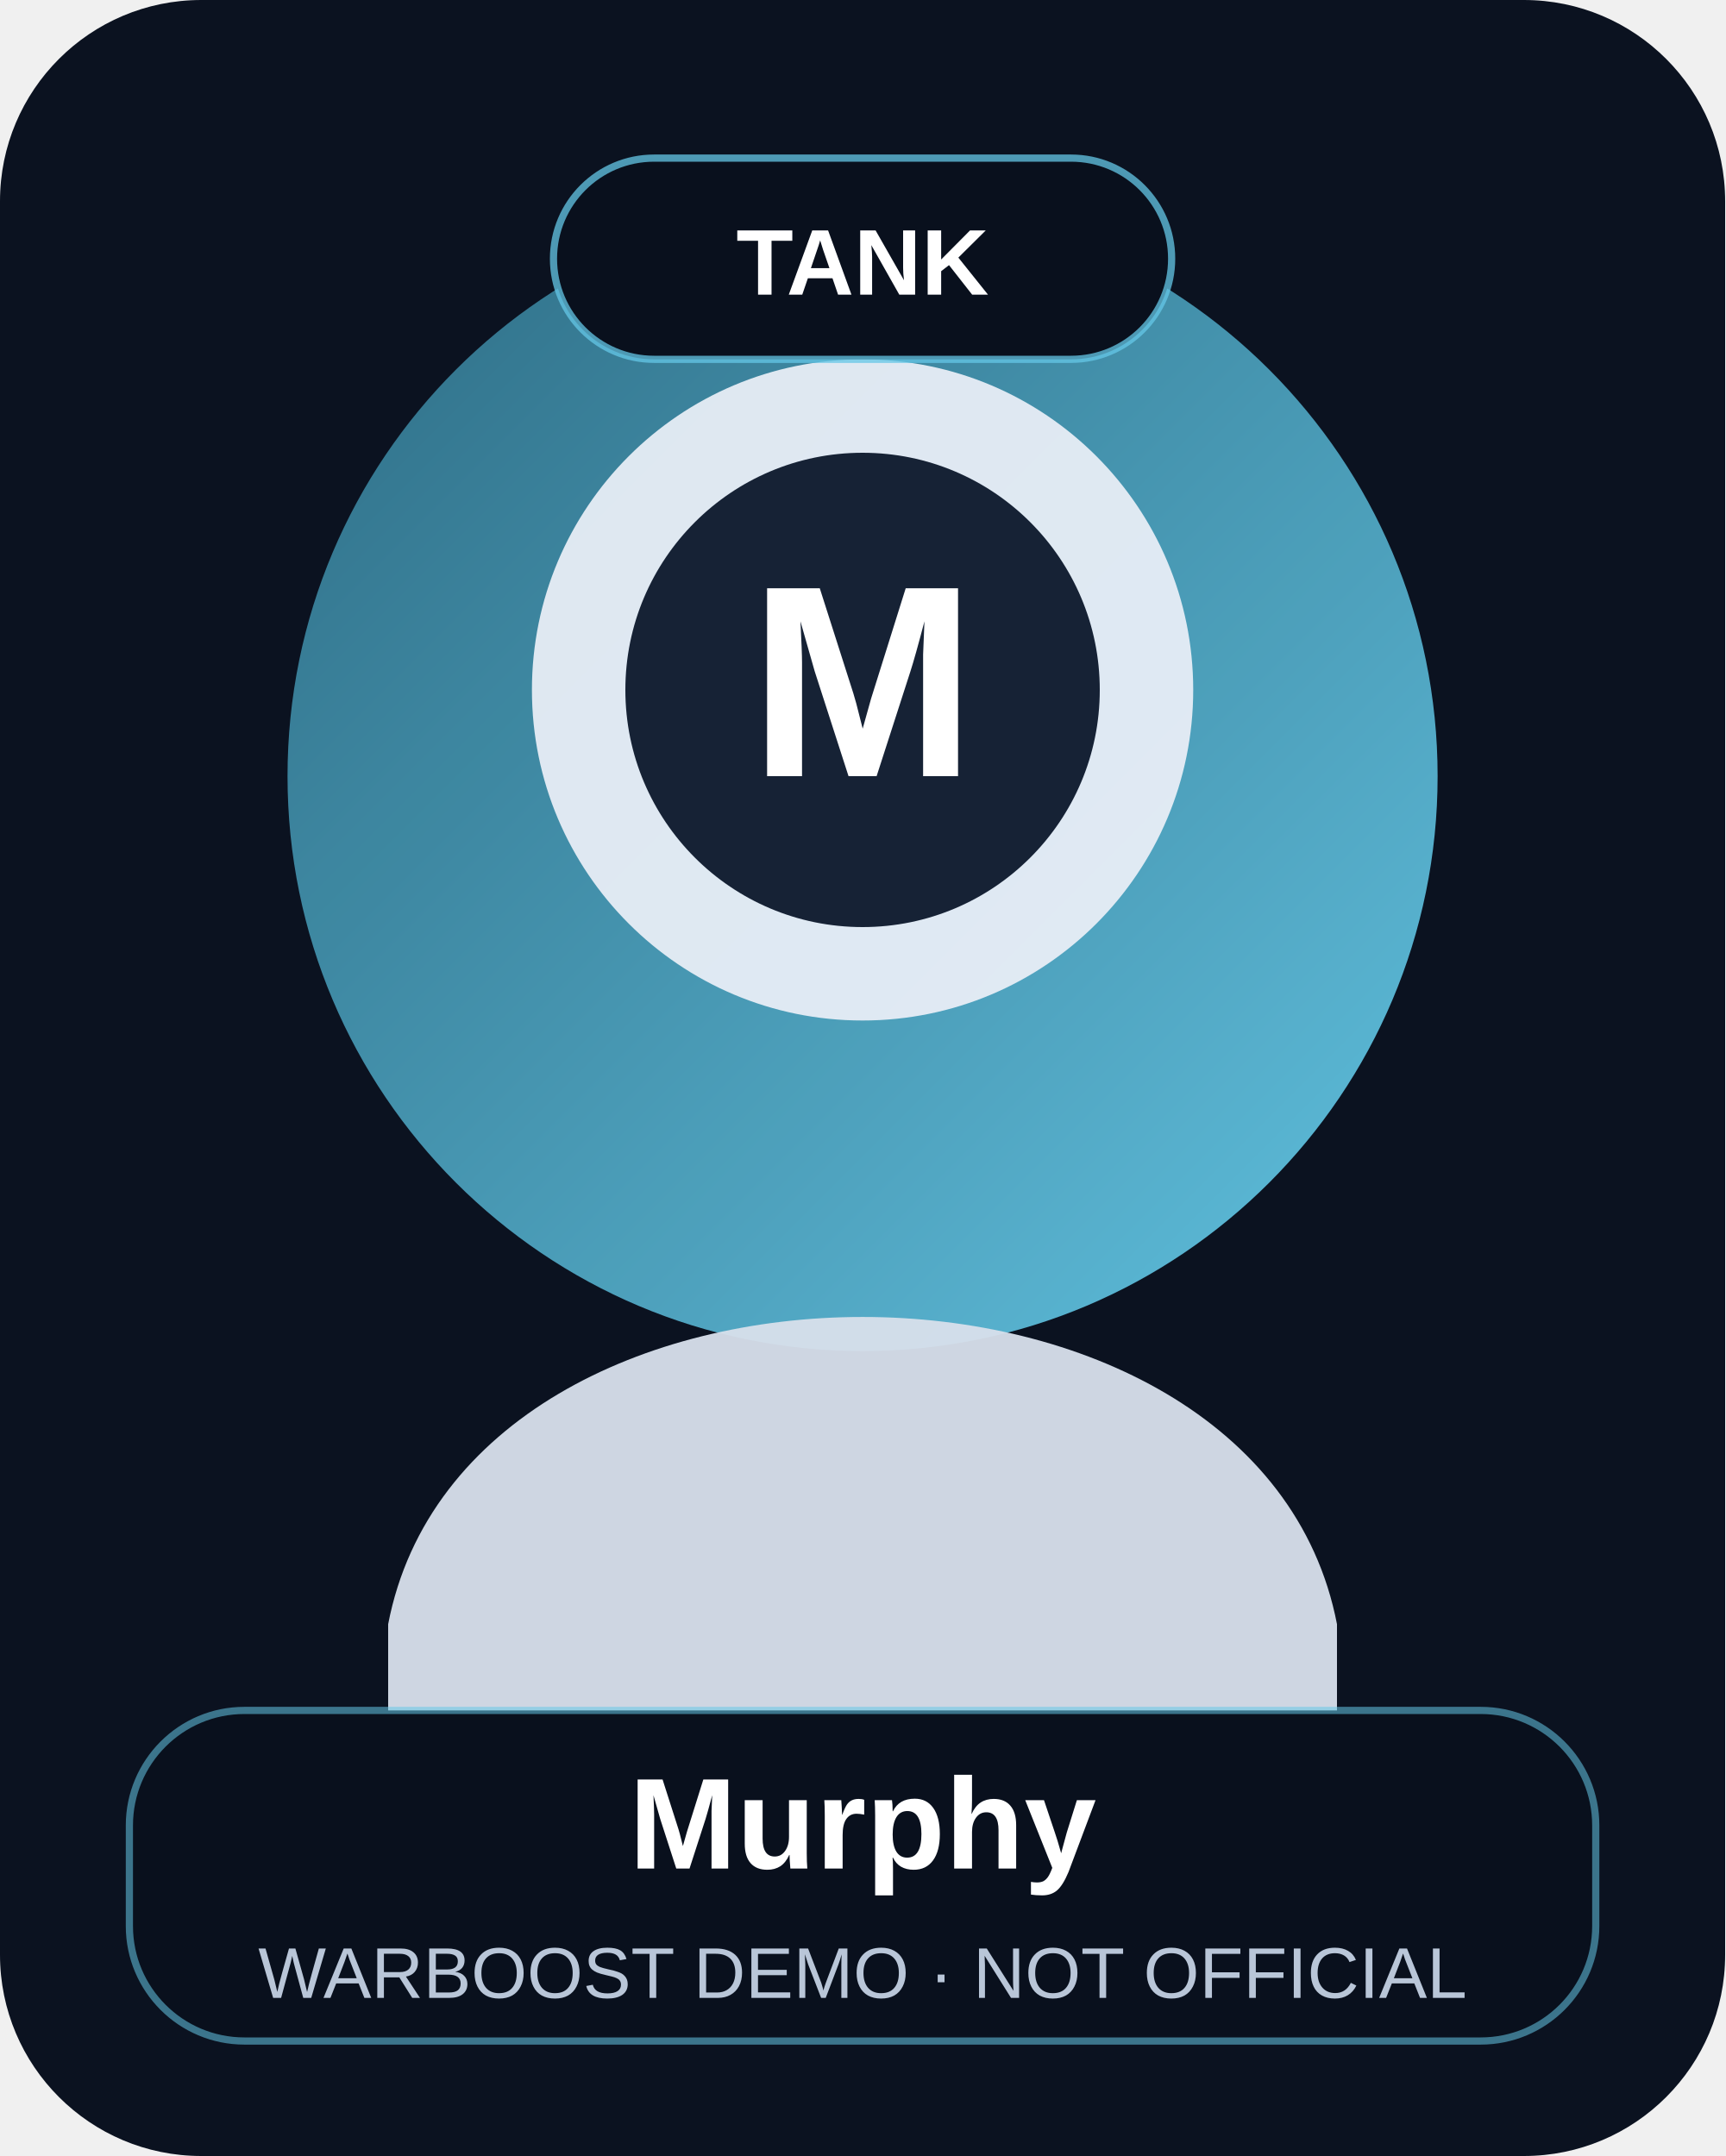
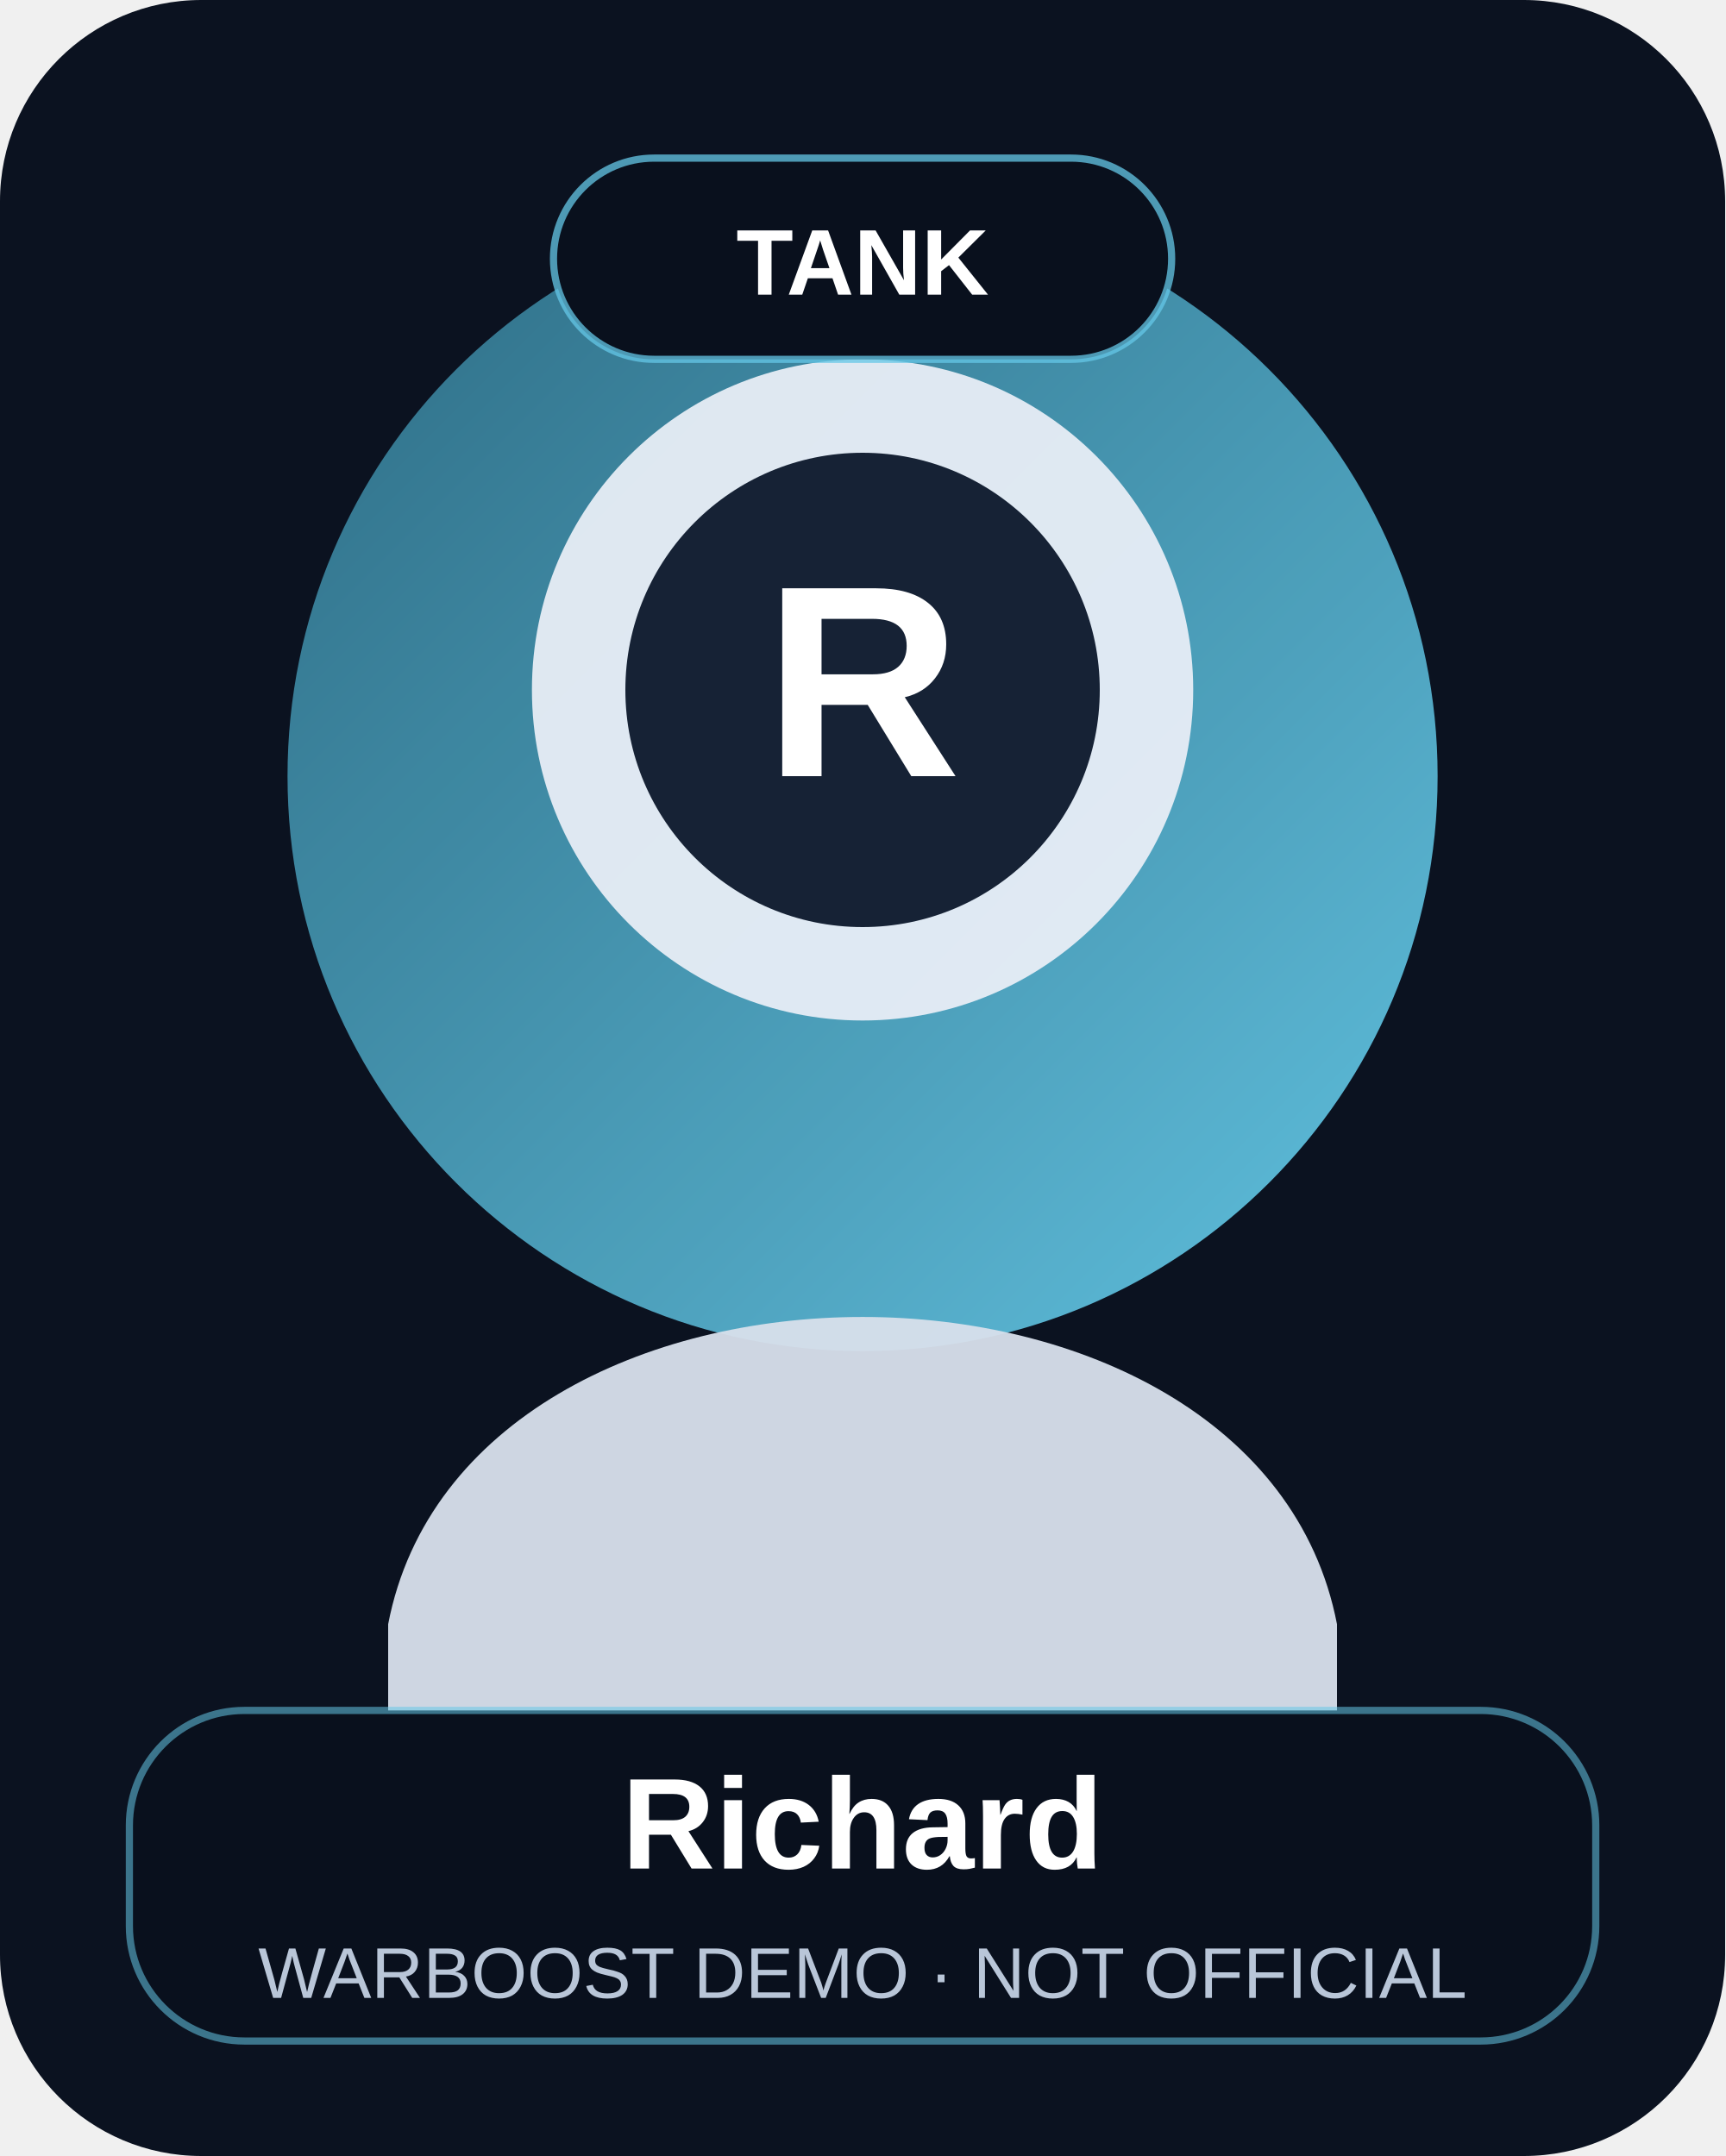
- <svg xmlns="http://www.w3.org/2000/svg" width="240" height="300" viewBox="0 0 240 300" role="img" aria-label="Murphy WarBoost demo visual">
+ <svg xmlns="http://www.w3.org/2000/svg" width="240" height="300" viewBox="0 0 240 300" role="img" aria-label="Richard WarBoost demo visual">
  <defs>
    <linearGradient id="g" x1="0" y1="0" x2="1" y2="1">
      <stop stop-color="#2f6f88" />
      <stop offset="1" stop-color="#64c7e6" />
    </linearGradient>
  </defs>
  <rect width="240" height="300" rx="28" fill="#0b1220" />
  <circle cx="120" cy="108" r="80" fill="url(#g)" opacity=".96" />
  <circle cx="120" cy="96" r="46" fill="#e9eef6" opacity=".94" />
  <path d="M54 226c11-57 121-57 132 0v38H54z" fill="#d7e0eb" opacity=".95" />
  <circle cx="120" cy="96" r="33" fill="#162235" />
-   <text x="120" y="108" text-anchor="middle" font-size="38" font-family="Arial, sans-serif" font-weight="700" fill="#fff">M</text>
+   <text x="120" y="108" text-anchor="middle" font-size="38" font-family="Arial, sans-serif" font-weight="700" fill="#fff">R</text>
  <rect x="77" y="22" width="86" height="28" rx="14" fill="#09101d" stroke="#64c7e6" stroke-opacity=".75" />
  <text x="120" y="41" text-anchor="middle" font-size="13" font-family="Arial, sans-serif" font-weight="700" fill="#fff">TANK</text>
  <rect x="18" y="238" width="204" height="46" rx="16" fill="#09101d" stroke="#64c7e6" stroke-opacity=".55" />
-   <text x="120" y="260" text-anchor="middle" font-size="18" font-family="Arial, sans-serif" font-weight="700" fill="#fff">Murphy</text>
+   <text x="120" y="260" text-anchor="middle" font-size="18" font-family="Arial, sans-serif" font-weight="700" fill="#fff">Richard</text>
  <text x="120" y="278" text-anchor="middle" font-size="10" font-family="Arial, sans-serif" fill="#b9c6d8">WARBOOST DEMO · NOT OFFICIAL</text>
</svg>
